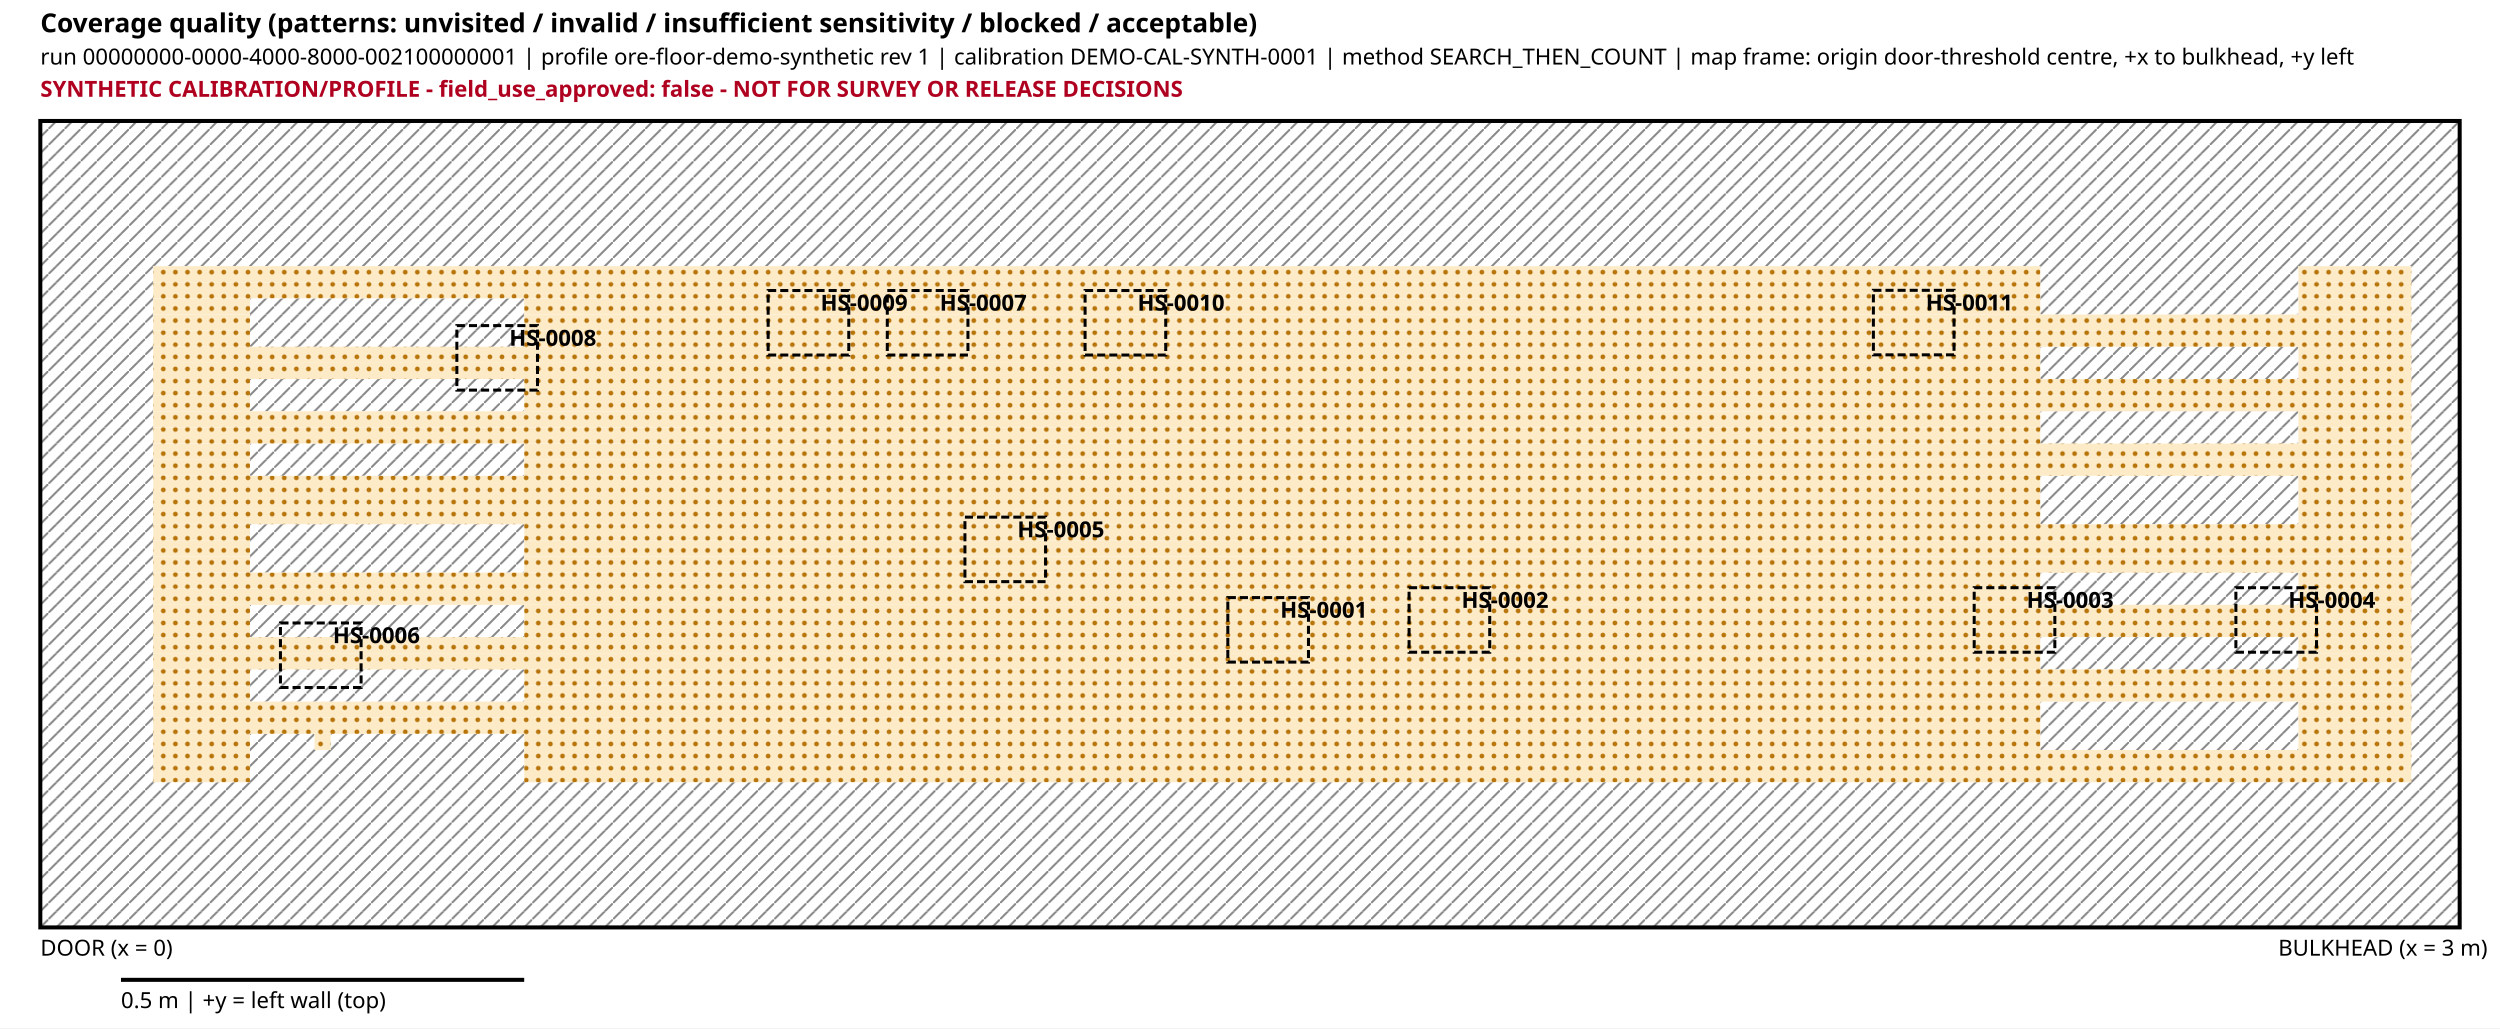
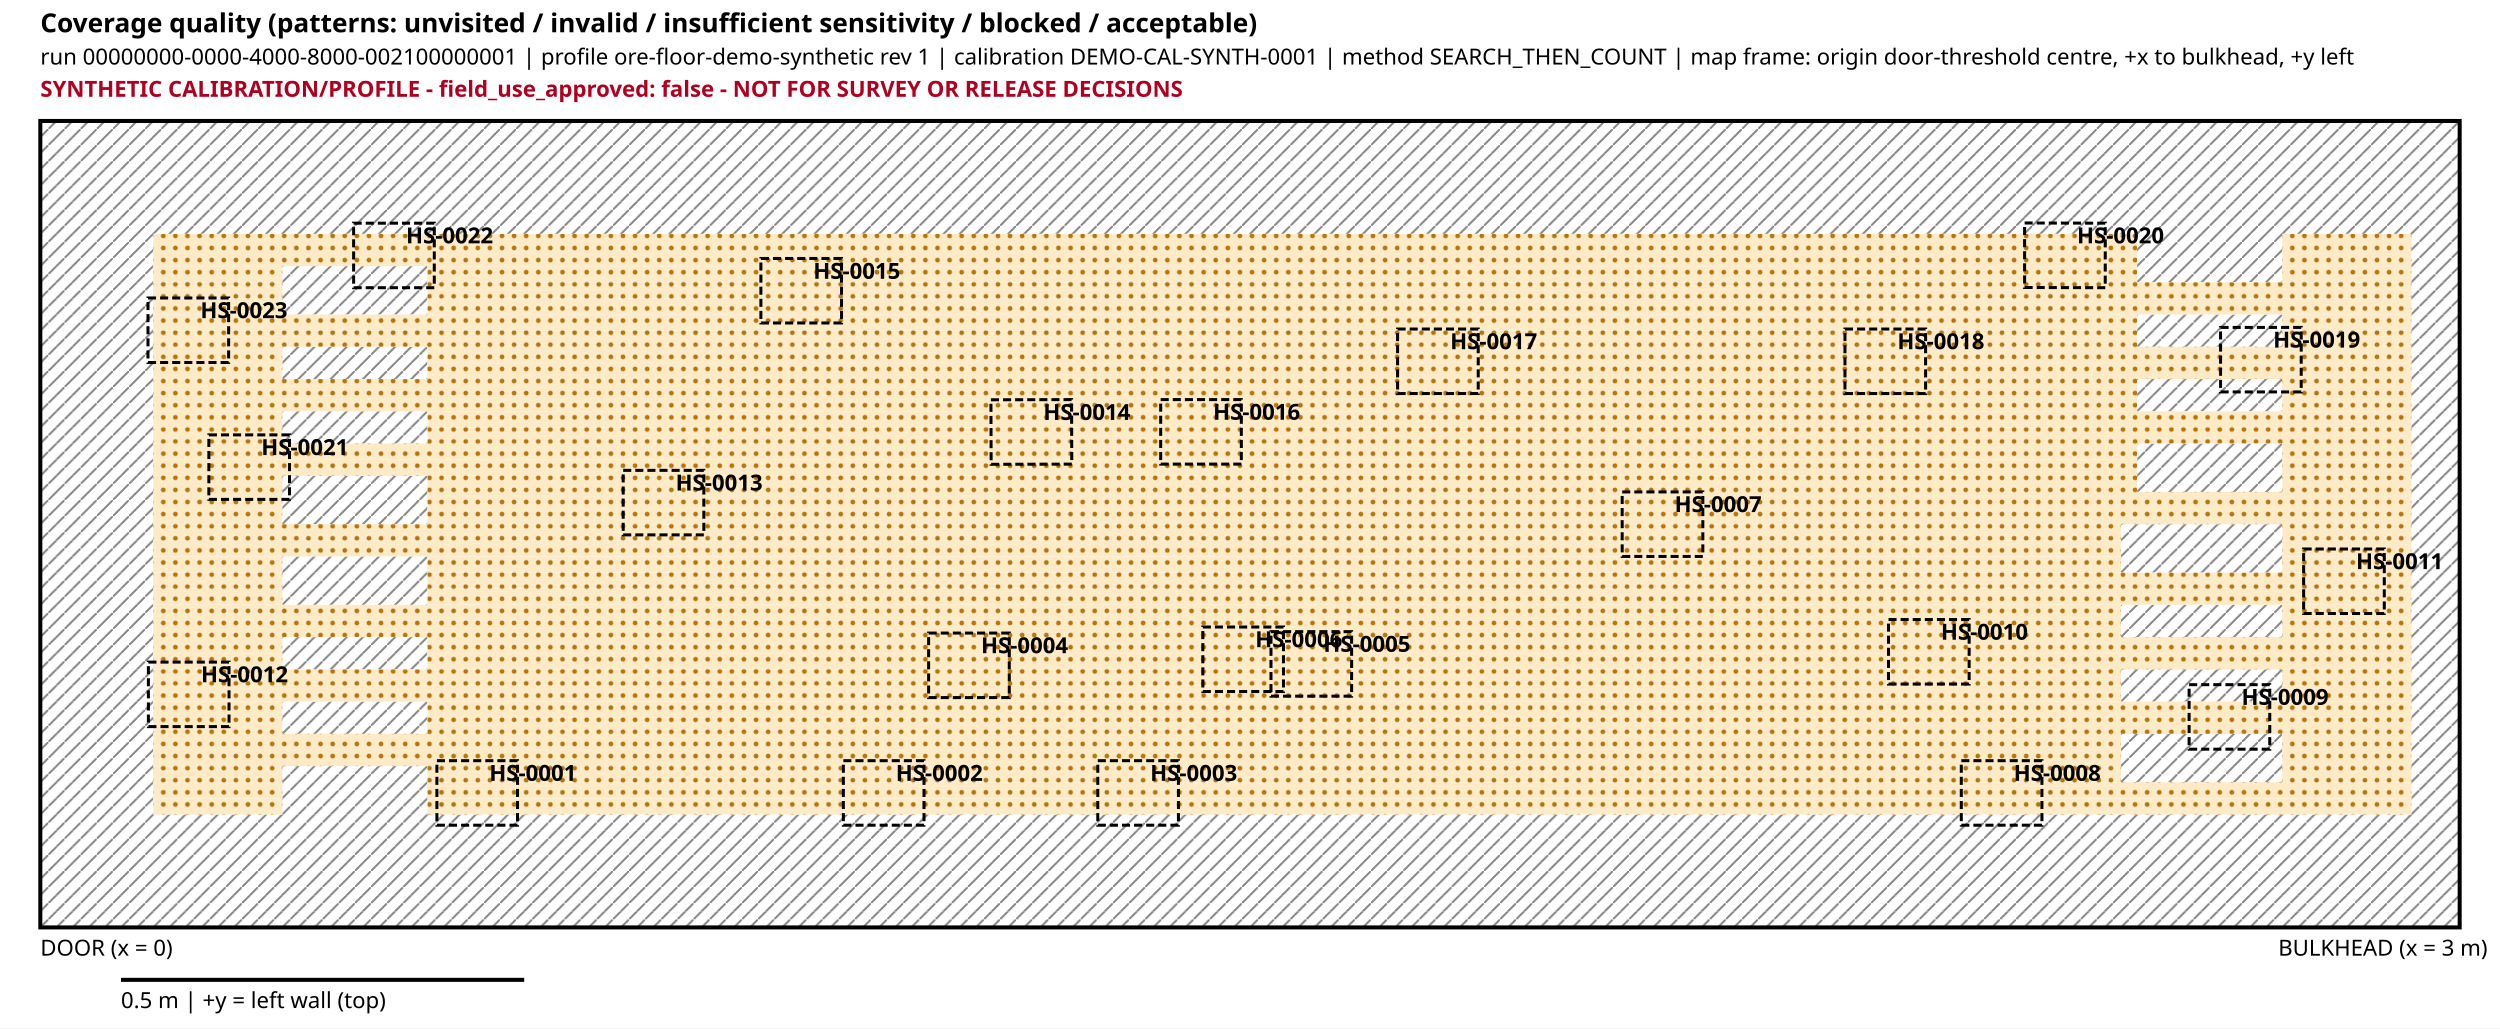
<svg xmlns="http://www.w3.org/2000/svg" width="1240" height="510" viewBox="0 0 1240 510" font-family="sans-serif" font-size="11">
  <defs>
    <pattern id="p-UNVISITED" width="8" height="8" patternUnits="userSpaceOnUse">
      <rect width="8" height="8" fill="#fff" />
      <path d="M0 8L8 0" stroke="#888" stroke-width="1" />
    </pattern>
    <pattern id="p-INVALID_DATA" width="8" height="8" patternUnits="userSpaceOnUse">
      <rect width="8" height="8" fill="#f6d5d5" />
      <path d="M0 0L8 8M0 8L8 0" stroke="#c83c3c" stroke-width="1" />
    </pattern>
    <pattern id="p-INSUFFICIENT_SENSITIVITY" width="6" height="6" patternUnits="userSpaceOnUse">
      <rect width="6" height="6" fill="#fdebc8" />
      <circle cx="3" cy="3" r="1.2" fill="#b9770e" />
    </pattern>
    <pattern id="p-BLOCKED" width="8" height="8" patternUnits="userSpaceOnUse">
      <rect width="8" height="8" fill="#e4dcf0" />
      <path d="M0 4H8" stroke="#785aa0" stroke-width="2" />
    </pattern>
    <pattern id="p-EXCLUDED" width="8" height="8" patternUnits="userSpaceOnUse">
      <rect width="8" height="8" fill="#5a5a5a" />
    </pattern>
    <pattern id="p-ACCEPTABLE" width="8" height="8" patternUnits="userSpaceOnUse">
      <rect width="8" height="8" fill="#2e8b57" />
    </pattern>
  </defs>
  <rect width="1240" height="510" fill="#fff" />
  <text x="20" y="16" font-size="13" font-weight="bold">Coverage quality (patterns: unvisited / invalid / insufficient sensitivity / blocked / acceptable)</text>
  <text x="20" y="32">run 00000000-0000-4000-8000-002100000001 | profile ore-floor-demo-synthetic rev 1 | calibration DEMO-CAL-SYNTH-0001 | method SEARCH_THEN_COUNT | map frame: origin door-threshold centre, +x to bulkhead, +y left</text>
  <text x="20" y="48" fill="#b00020" font-weight="bold">SYNTHETIC CALIBRATION/PROFILE - field_use_approved: false - NOT FOR SURVEY OR RELEASE DECISIONS</text>
  <rect x="20.0" y="452.0" width="1200.0" height="8.0" fill="url(#p-UNVISITED)" />
  <rect x="20.0" y="444.0" width="1200.0" height="8.0" fill="url(#p-UNVISITED)" />
  <rect x="20.0" y="436.0" width="1200.0" height="8.0" fill="url(#p-UNVISITED)" />
  <rect x="20.0" y="428.0" width="1200.0" height="8.0" fill="url(#p-UNVISITED)" />
  <rect x="20.0" y="420.0" width="1200.0" height="8.0" fill="url(#p-UNVISITED)" />
  <rect x="20.0" y="412.0" width="1200.0" height="8.0" fill="url(#p-UNVISITED)" />
  <rect x="20.0" y="404.0" width="1200.0" height="8.0" fill="url(#p-UNVISITED)" />
-   <rect x="20.0" y="396.0" width="1200.0" height="8.0" fill="url(#p-UNVISITED)" />
-   <rect x="20.0" y="388.0" width="1200.0" height="8.0" fill="url(#p-UNVISITED)" />
+   <rect x="20.0" y="396.0" width="56.0" height="8.0" fill="url(#p-UNVISITED)" />
+   <rect x="140.0" y="396.0" width="72.0" height="8.0" fill="url(#p-UNVISITED)" />
+   <rect x="1196.0" y="396.0" width="24.0" height="8.0" fill="url(#p-UNVISITED)" />
+   <rect x="20.0" y="388.0" width="56.0" height="8.0" fill="url(#p-UNVISITED)" />
+   <rect x="140.0" y="388.0" width="72.0" height="8.0" fill="url(#p-UNVISITED)" />
+   <rect x="1196.0" y="388.0" width="24.0" height="8.0" fill="url(#p-UNVISITED)" />
  <rect x="20.0" y="380.0" width="56.0" height="8.0" fill="url(#p-UNVISITED)" />
-   <rect x="124.0" y="380.0" width="136.0" height="8.0" fill="url(#p-UNVISITED)" />
+   <rect x="140.0" y="380.0" width="72.0" height="8.0" fill="url(#p-UNVISITED)" />
+   <rect x="1052.0" y="380.0" width="80.0" height="8.0" fill="url(#p-UNVISITED)" />
  <rect x="1196.0" y="380.0" width="24.0" height="8.0" fill="url(#p-UNVISITED)" />
  <rect x="20.0" y="372.0" width="56.0" height="8.0" fill="url(#p-UNVISITED)" />
-   <rect x="124.0" y="372.0" width="136.0" height="8.0" fill="url(#p-UNVISITED)" />
+   <rect x="1052.0" y="372.0" width="80.0" height="8.0" fill="url(#p-UNVISITED)" />
  <rect x="1196.0" y="372.0" width="24.0" height="8.0" fill="url(#p-UNVISITED)" />
  <rect x="20.0" y="364.0" width="56.0" height="8.0" fill="url(#p-UNVISITED)" />
-   <rect x="124.0" y="364.0" width="32.0" height="8.0" fill="url(#p-UNVISITED)" />
-   <rect x="164.0" y="364.0" width="96.0" height="8.0" fill="url(#p-UNVISITED)" />
-   <rect x="1012.0" y="364.0" width="128.0" height="8.0" fill="url(#p-UNVISITED)" />
+   <rect x="1052.0" y="364.0" width="80.0" height="8.0" fill="url(#p-UNVISITED)" />
  <rect x="1196.0" y="364.0" width="24.0" height="8.0" fill="url(#p-UNVISITED)" />
  <rect x="20.0" y="356.0" width="56.0" height="8.0" fill="url(#p-UNVISITED)" />
-   <rect x="1012.0" y="356.0" width="128.0" height="8.0" fill="url(#p-UNVISITED)" />
+   <rect x="140.0" y="356.0" width="72.0" height="8.0" fill="url(#p-UNVISITED)" />
  <rect x="1196.0" y="356.0" width="24.0" height="8.0" fill="url(#p-UNVISITED)" />
  <rect x="20.0" y="348.0" width="56.0" height="8.0" fill="url(#p-UNVISITED)" />
-   <rect x="1012.0" y="348.0" width="128.0" height="8.0" fill="url(#p-UNVISITED)" />
+   <rect x="140.0" y="348.0" width="72.0" height="8.0" fill="url(#p-UNVISITED)" />
  <rect x="1196.0" y="348.0" width="24.0" height="8.0" fill="url(#p-UNVISITED)" />
  <rect x="20.0" y="340.0" width="56.0" height="8.0" fill="url(#p-UNVISITED)" />
-   <rect x="124.0" y="340.0" width="136.0" height="8.0" fill="url(#p-UNVISITED)" />
+   <rect x="1052.0" y="340.0" width="80.0" height="8.0" fill="url(#p-UNVISITED)" />
  <rect x="1196.0" y="340.0" width="24.0" height="8.0" fill="url(#p-UNVISITED)" />
  <rect x="20.0" y="332.0" width="56.0" height="8.0" fill="url(#p-UNVISITED)" />
-   <rect x="124.0" y="332.0" width="136.0" height="8.0" fill="url(#p-UNVISITED)" />
+   <rect x="1052.0" y="332.0" width="80.0" height="8.0" fill="url(#p-UNVISITED)" />
  <rect x="1196.0" y="332.0" width="24.0" height="8.0" fill="url(#p-UNVISITED)" />
  <rect x="20.0" y="324.0" width="56.0" height="8.0" fill="url(#p-UNVISITED)" />
-   <rect x="1012.0" y="324.0" width="128.0" height="8.0" fill="url(#p-UNVISITED)" />
+   <rect x="140.0" y="324.0" width="72.0" height="8.0" fill="url(#p-UNVISITED)" />
  <rect x="1196.0" y="324.0" width="24.0" height="8.0" fill="url(#p-UNVISITED)" />
  <rect x="20.0" y="316.0" width="56.0" height="8.0" fill="url(#p-UNVISITED)" />
-   <rect x="1012.0" y="316.0" width="128.0" height="8.0" fill="url(#p-UNVISITED)" />
+   <rect x="140.0" y="316.0" width="72.0" height="8.0" fill="url(#p-UNVISITED)" />
  <rect x="1196.0" y="316.0" width="24.0" height="8.0" fill="url(#p-UNVISITED)" />
  <rect x="20.0" y="308.0" width="56.0" height="8.0" fill="url(#p-UNVISITED)" />
-   <rect x="124.0" y="308.0" width="136.0" height="8.0" fill="url(#p-UNVISITED)" />
+   <rect x="1052.0" y="308.0" width="80.0" height="8.0" fill="url(#p-UNVISITED)" />
  <rect x="1196.0" y="308.0" width="24.0" height="8.0" fill="url(#p-UNVISITED)" />
  <rect x="20.0" y="300.0" width="56.0" height="8.0" fill="url(#p-UNVISITED)" />
-   <rect x="124.0" y="300.0" width="136.0" height="8.0" fill="url(#p-UNVISITED)" />
+   <rect x="1052.0" y="300.0" width="80.0" height="8.0" fill="url(#p-UNVISITED)" />
  <rect x="1196.0" y="300.0" width="24.0" height="8.0" fill="url(#p-UNVISITED)" />
  <rect x="20.0" y="292.0" width="56.0" height="8.0" fill="url(#p-UNVISITED)" />
-   <rect x="1012.0" y="292.0" width="128.0" height="8.0" fill="url(#p-UNVISITED)" />
+   <rect x="140.0" y="292.0" width="72.0" height="8.0" fill="url(#p-UNVISITED)" />
  <rect x="1196.0" y="292.0" width="24.0" height="8.0" fill="url(#p-UNVISITED)" />
  <rect x="20.0" y="284.0" width="56.0" height="8.0" fill="url(#p-UNVISITED)" />
-   <rect x="1012.0" y="284.0" width="128.0" height="8.0" fill="url(#p-UNVISITED)" />
+   <rect x="140.0" y="284.0" width="72.0" height="8.0" fill="url(#p-UNVISITED)" />
  <rect x="1196.0" y="284.0" width="24.0" height="8.0" fill="url(#p-UNVISITED)" />
  <rect x="20.0" y="276.0" width="56.0" height="8.0" fill="url(#p-UNVISITED)" />
-   <rect x="124.0" y="276.0" width="136.0" height="8.0" fill="url(#p-UNVISITED)" />
+   <rect x="140.0" y="276.0" width="72.0" height="8.0" fill="url(#p-UNVISITED)" />
+   <rect x="1052.0" y="276.0" width="80.0" height="8.0" fill="url(#p-UNVISITED)" />
  <rect x="1196.0" y="276.0" width="24.0" height="8.0" fill="url(#p-UNVISITED)" />
  <rect x="20.0" y="268.0" width="56.0" height="8.0" fill="url(#p-UNVISITED)" />
-   <rect x="124.0" y="268.0" width="136.0" height="8.0" fill="url(#p-UNVISITED)" />
+   <rect x="1052.0" y="268.0" width="80.0" height="8.0" fill="url(#p-UNVISITED)" />
  <rect x="1196.0" y="268.0" width="24.0" height="8.0" fill="url(#p-UNVISITED)" />
  <rect x="20.0" y="260.0" width="56.0" height="8.0" fill="url(#p-UNVISITED)" />
-   <rect x="124.0" y="260.0" width="136.0" height="8.0" fill="url(#p-UNVISITED)" />
+   <rect x="1052.0" y="260.0" width="80.0" height="8.0" fill="url(#p-UNVISITED)" />
  <rect x="1196.0" y="260.0" width="24.0" height="8.0" fill="url(#p-UNVISITED)" />
  <rect x="20.0" y="252.0" width="56.0" height="8.0" fill="url(#p-UNVISITED)" />
-   <rect x="1012.0" y="252.0" width="128.0" height="8.0" fill="url(#p-UNVISITED)" />
+   <rect x="140.0" y="252.0" width="72.0" height="8.0" fill="url(#p-UNVISITED)" />
  <rect x="1196.0" y="252.0" width="24.0" height="8.0" fill="url(#p-UNVISITED)" />
  <rect x="20.0" y="244.0" width="56.0" height="8.0" fill="url(#p-UNVISITED)" />
-   <rect x="1012.0" y="244.0" width="128.0" height="8.0" fill="url(#p-UNVISITED)" />
+   <rect x="140.0" y="244.0" width="72.0" height="8.0" fill="url(#p-UNVISITED)" />
  <rect x="1196.0" y="244.0" width="24.0" height="8.0" fill="url(#p-UNVISITED)" />
  <rect x="20.0" y="236.0" width="56.0" height="8.0" fill="url(#p-UNVISITED)" />
-   <rect x="1012.0" y="236.0" width="128.0" height="8.0" fill="url(#p-UNVISITED)" />
+   <rect x="140.0" y="236.0" width="72.0" height="8.0" fill="url(#p-UNVISITED)" />
+   <rect x="1060.0" y="236.0" width="72.0" height="8.0" fill="url(#p-UNVISITED)" />
  <rect x="1196.0" y="236.0" width="24.0" height="8.0" fill="url(#p-UNVISITED)" />
  <rect x="20.0" y="228.0" width="56.0" height="8.0" fill="url(#p-UNVISITED)" />
-   <rect x="124.0" y="228.0" width="136.0" height="8.0" fill="url(#p-UNVISITED)" />
+   <rect x="1060.0" y="228.0" width="72.0" height="8.0" fill="url(#p-UNVISITED)" />
  <rect x="1196.0" y="228.0" width="24.0" height="8.0" fill="url(#p-UNVISITED)" />
  <rect x="20.0" y="220.0" width="56.0" height="8.0" fill="url(#p-UNVISITED)" />
-   <rect x="124.0" y="220.0" width="136.0" height="8.0" fill="url(#p-UNVISITED)" />
+   <rect x="1060.0" y="220.0" width="72.0" height="8.0" fill="url(#p-UNVISITED)" />
  <rect x="1196.0" y="220.0" width="24.0" height="8.0" fill="url(#p-UNVISITED)" />
  <rect x="20.0" y="212.0" width="56.0" height="8.0" fill="url(#p-UNVISITED)" />
-   <rect x="1012.0" y="212.0" width="128.0" height="8.0" fill="url(#p-UNVISITED)" />
+   <rect x="140.0" y="212.0" width="72.0" height="8.0" fill="url(#p-UNVISITED)" />
  <rect x="1196.0" y="212.0" width="24.0" height="8.0" fill="url(#p-UNVISITED)" />
  <rect x="20.0" y="204.0" width="56.0" height="8.0" fill="url(#p-UNVISITED)" />
-   <rect x="1012.0" y="204.0" width="128.0" height="8.0" fill="url(#p-UNVISITED)" />
+   <rect x="140.0" y="204.0" width="72.0" height="8.0" fill="url(#p-UNVISITED)" />
  <rect x="1196.0" y="204.0" width="24.0" height="8.0" fill="url(#p-UNVISITED)" />
  <rect x="20.0" y="196.0" width="56.0" height="8.0" fill="url(#p-UNVISITED)" />
-   <rect x="124.0" y="196.0" width="136.0" height="8.0" fill="url(#p-UNVISITED)" />
+   <rect x="1060.0" y="196.0" width="72.0" height="8.0" fill="url(#p-UNVISITED)" />
  <rect x="1196.0" y="196.0" width="24.0" height="8.0" fill="url(#p-UNVISITED)" />
  <rect x="20.0" y="188.0" width="56.0" height="8.0" fill="url(#p-UNVISITED)" />
-   <rect x="124.0" y="188.0" width="136.0" height="8.0" fill="url(#p-UNVISITED)" />
+   <rect x="1060.0" y="188.0" width="72.0" height="8.0" fill="url(#p-UNVISITED)" />
  <rect x="1196.0" y="188.0" width="24.0" height="8.0" fill="url(#p-UNVISITED)" />
  <rect x="20.0" y="180.0" width="56.0" height="8.0" fill="url(#p-UNVISITED)" />
-   <rect x="1012.0" y="180.0" width="128.0" height="8.0" fill="url(#p-UNVISITED)" />
+   <rect x="140.0" y="180.0" width="72.0" height="8.0" fill="url(#p-UNVISITED)" />
  <rect x="1196.0" y="180.0" width="24.0" height="8.0" fill="url(#p-UNVISITED)" />
  <rect x="20.0" y="172.0" width="56.0" height="8.0" fill="url(#p-UNVISITED)" />
-   <rect x="1012.0" y="172.0" width="128.0" height="8.0" fill="url(#p-UNVISITED)" />
+   <rect x="140.0" y="172.0" width="72.0" height="8.0" fill="url(#p-UNVISITED)" />
  <rect x="1196.0" y="172.0" width="24.0" height="8.0" fill="url(#p-UNVISITED)" />
  <rect x="20.0" y="164.0" width="56.0" height="8.0" fill="url(#p-UNVISITED)" />
-   <rect x="124.0" y="164.0" width="136.0" height="8.0" fill="url(#p-UNVISITED)" />
+   <rect x="1060.0" y="164.0" width="72.0" height="8.0" fill="url(#p-UNVISITED)" />
  <rect x="1196.0" y="164.0" width="24.0" height="8.0" fill="url(#p-UNVISITED)" />
  <rect x="20.0" y="156.0" width="56.0" height="8.0" fill="url(#p-UNVISITED)" />
-   <rect x="124.0" y="156.0" width="136.0" height="8.0" fill="url(#p-UNVISITED)" />
+   <rect x="1060.0" y="156.0" width="72.0" height="8.0" fill="url(#p-UNVISITED)" />
  <rect x="1196.0" y="156.0" width="24.0" height="8.0" fill="url(#p-UNVISITED)" />
  <rect x="20.0" y="148.0" width="56.0" height="8.0" fill="url(#p-UNVISITED)" />
-   <rect x="124.0" y="148.0" width="136.0" height="8.0" fill="url(#p-UNVISITED)" />
-   <rect x="1012.0" y="148.0" width="128.0" height="8.0" fill="url(#p-UNVISITED)" />
+   <rect x="140.0" y="148.0" width="72.0" height="8.0" fill="url(#p-UNVISITED)" />
  <rect x="1196.0" y="148.0" width="24.0" height="8.0" fill="url(#p-UNVISITED)" />
  <rect x="20.0" y="140.0" width="56.0" height="8.0" fill="url(#p-UNVISITED)" />
-   <rect x="1012.0" y="140.0" width="128.0" height="8.0" fill="url(#p-UNVISITED)" />
+   <rect x="140.0" y="140.0" width="72.0" height="8.0" fill="url(#p-UNVISITED)" />
  <rect x="1196.0" y="140.0" width="24.0" height="8.0" fill="url(#p-UNVISITED)" />
  <rect x="20.0" y="132.0" width="56.0" height="8.0" fill="url(#p-UNVISITED)" />
-   <rect x="1012.0" y="132.0" width="128.0" height="8.0" fill="url(#p-UNVISITED)" />
+   <rect x="140.0" y="132.0" width="72.0" height="8.0" fill="url(#p-UNVISITED)" />
+   <rect x="1060.0" y="132.0" width="72.0" height="8.0" fill="url(#p-UNVISITED)" />
  <rect x="1196.0" y="132.0" width="24.0" height="8.0" fill="url(#p-UNVISITED)" />
-   <rect x="20.0" y="124.0" width="1200.0" height="8.0" fill="url(#p-UNVISITED)" />
-   <rect x="20.0" y="116.0" width="1200.0" height="8.0" fill="url(#p-UNVISITED)" />
+   <rect x="20.0" y="124.0" width="56.0" height="8.0" fill="url(#p-UNVISITED)" />
+   <rect x="1060.0" y="124.0" width="72.0" height="8.0" fill="url(#p-UNVISITED)" />
+   <rect x="1196.0" y="124.0" width="24.0" height="8.0" fill="url(#p-UNVISITED)" />
+   <rect x="20.0" y="116.0" width="56.0" height="8.0" fill="url(#p-UNVISITED)" />
+   <rect x="1060.0" y="116.0" width="72.0" height="8.0" fill="url(#p-UNVISITED)" />
+   <rect x="1196.0" y="116.0" width="24.0" height="8.0" fill="url(#p-UNVISITED)" />
  <rect x="20.0" y="108.0" width="1200.0" height="8.0" fill="url(#p-UNVISITED)" />
  <rect x="20.0" y="100.0" width="1200.0" height="8.0" fill="url(#p-UNVISITED)" />
  <rect x="20.0" y="92.0" width="1200.0" height="8.0" fill="url(#p-UNVISITED)" />
  <rect x="20.0" y="84.0" width="1200.0" height="8.0" fill="url(#p-UNVISITED)" />
  <rect x="20.0" y="76.0" width="1200.0" height="8.0" fill="url(#p-UNVISITED)" />
  <rect x="20.0" y="68.0" width="1200.0" height="8.0" fill="url(#p-UNVISITED)" />
  <rect x="20.0" y="60.0" width="1200.0" height="8.0" fill="url(#p-UNVISITED)" />
-   <rect x="76.0" y="380.0" width="48.0" height="8.0" fill="url(#p-INSUFFICIENT_SENSITIVITY)" />
-   <rect x="260.0" y="380.0" width="936.0" height="8.0" fill="url(#p-INSUFFICIENT_SENSITIVITY)" />
-   <rect x="76.0" y="372.0" width="48.0" height="8.0" fill="url(#p-INSUFFICIENT_SENSITIVITY)" />
-   <rect x="260.0" y="372.0" width="936.0" height="8.0" fill="url(#p-INSUFFICIENT_SENSITIVITY)" />
-   <rect x="76.0" y="364.0" width="48.0" height="8.0" fill="url(#p-INSUFFICIENT_SENSITIVITY)" />
-   <rect x="156.0" y="364.0" width="8.0" height="8.0" fill="url(#p-INSUFFICIENT_SENSITIVITY)" />
-   <rect x="260.0" y="364.0" width="752.0" height="8.0" fill="url(#p-INSUFFICIENT_SENSITIVITY)" />
-   <rect x="1140.0" y="364.0" width="56.0" height="8.0" fill="url(#p-INSUFFICIENT_SENSITIVITY)" />
-   <rect x="76.0" y="356.0" width="936.0" height="8.0" fill="url(#p-INSUFFICIENT_SENSITIVITY)" />
-   <rect x="1140.0" y="356.0" width="56.0" height="8.0" fill="url(#p-INSUFFICIENT_SENSITIVITY)" />
-   <rect x="76.0" y="348.0" width="936.0" height="8.0" fill="url(#p-INSUFFICIENT_SENSITIVITY)" />
-   <rect x="1140.0" y="348.0" width="56.0" height="8.0" fill="url(#p-INSUFFICIENT_SENSITIVITY)" />
-   <rect x="76.0" y="340.0" width="48.0" height="8.0" fill="url(#p-INSUFFICIENT_SENSITIVITY)" />
-   <rect x="260.0" y="340.0" width="936.0" height="8.0" fill="url(#p-INSUFFICIENT_SENSITIVITY)" />
-   <rect x="76.0" y="332.0" width="48.0" height="8.0" fill="url(#p-INSUFFICIENT_SENSITIVITY)" />
-   <rect x="260.0" y="332.0" width="936.0" height="8.0" fill="url(#p-INSUFFICIENT_SENSITIVITY)" />
-   <rect x="76.0" y="324.0" width="936.0" height="8.0" fill="url(#p-INSUFFICIENT_SENSITIVITY)" />
-   <rect x="1140.0" y="324.0" width="56.0" height="8.0" fill="url(#p-INSUFFICIENT_SENSITIVITY)" />
-   <rect x="76.0" y="316.0" width="936.0" height="8.0" fill="url(#p-INSUFFICIENT_SENSITIVITY)" />
-   <rect x="1140.0" y="316.0" width="56.0" height="8.0" fill="url(#p-INSUFFICIENT_SENSITIVITY)" />
-   <rect x="76.0" y="308.0" width="48.0" height="8.0" fill="url(#p-INSUFFICIENT_SENSITIVITY)" />
-   <rect x="260.0" y="308.0" width="936.0" height="8.0" fill="url(#p-INSUFFICIENT_SENSITIVITY)" />
-   <rect x="76.0" y="300.0" width="48.0" height="8.0" fill="url(#p-INSUFFICIENT_SENSITIVITY)" />
-   <rect x="260.0" y="300.0" width="936.0" height="8.0" fill="url(#p-INSUFFICIENT_SENSITIVITY)" />
-   <rect x="76.0" y="292.0" width="936.0" height="8.0" fill="url(#p-INSUFFICIENT_SENSITIVITY)" />
-   <rect x="1140.0" y="292.0" width="56.0" height="8.0" fill="url(#p-INSUFFICIENT_SENSITIVITY)" />
-   <rect x="76.0" y="284.0" width="936.0" height="8.0" fill="url(#p-INSUFFICIENT_SENSITIVITY)" />
-   <rect x="1140.0" y="284.0" width="56.0" height="8.0" fill="url(#p-INSUFFICIENT_SENSITIVITY)" />
-   <rect x="76.0" y="276.0" width="48.0" height="8.0" fill="url(#p-INSUFFICIENT_SENSITIVITY)" />
-   <rect x="260.0" y="276.0" width="936.0" height="8.0" fill="url(#p-INSUFFICIENT_SENSITIVITY)" />
-   <rect x="76.0" y="268.0" width="48.0" height="8.0" fill="url(#p-INSUFFICIENT_SENSITIVITY)" />
-   <rect x="260.0" y="268.0" width="936.0" height="8.0" fill="url(#p-INSUFFICIENT_SENSITIVITY)" />
-   <rect x="76.0" y="260.0" width="48.0" height="8.0" fill="url(#p-INSUFFICIENT_SENSITIVITY)" />
-   <rect x="260.0" y="260.0" width="936.0" height="8.0" fill="url(#p-INSUFFICIENT_SENSITIVITY)" />
-   <rect x="76.0" y="252.0" width="936.0" height="8.0" fill="url(#p-INSUFFICIENT_SENSITIVITY)" />
-   <rect x="1140.0" y="252.0" width="56.0" height="8.0" fill="url(#p-INSUFFICIENT_SENSITIVITY)" />
-   <rect x="76.0" y="244.0" width="936.0" height="8.0" fill="url(#p-INSUFFICIENT_SENSITIVITY)" />
-   <rect x="1140.0" y="244.0" width="56.0" height="8.0" fill="url(#p-INSUFFICIENT_SENSITIVITY)" />
-   <rect x="76.0" y="236.0" width="936.0" height="8.0" fill="url(#p-INSUFFICIENT_SENSITIVITY)" />
-   <rect x="1140.0" y="236.0" width="56.0" height="8.0" fill="url(#p-INSUFFICIENT_SENSITIVITY)" />
-   <rect x="76.0" y="228.0" width="48.0" height="8.0" fill="url(#p-INSUFFICIENT_SENSITIVITY)" />
-   <rect x="260.0" y="228.0" width="936.0" height="8.0" fill="url(#p-INSUFFICIENT_SENSITIVITY)" />
-   <rect x="76.0" y="220.0" width="48.0" height="8.0" fill="url(#p-INSUFFICIENT_SENSITIVITY)" />
-   <rect x="260.0" y="220.0" width="936.0" height="8.0" fill="url(#p-INSUFFICIENT_SENSITIVITY)" />
-   <rect x="76.0" y="212.0" width="936.0" height="8.0" fill="url(#p-INSUFFICIENT_SENSITIVITY)" />
-   <rect x="1140.0" y="212.0" width="56.0" height="8.0" fill="url(#p-INSUFFICIENT_SENSITIVITY)" />
-   <rect x="76.0" y="204.0" width="936.0" height="8.0" fill="url(#p-INSUFFICIENT_SENSITIVITY)" />
-   <rect x="1140.0" y="204.0" width="56.0" height="8.0" fill="url(#p-INSUFFICIENT_SENSITIVITY)" />
-   <rect x="76.0" y="196.0" width="48.0" height="8.0" fill="url(#p-INSUFFICIENT_SENSITIVITY)" />
-   <rect x="260.0" y="196.0" width="936.0" height="8.0" fill="url(#p-INSUFFICIENT_SENSITIVITY)" />
-   <rect x="76.0" y="188.0" width="48.0" height="8.0" fill="url(#p-INSUFFICIENT_SENSITIVITY)" />
-   <rect x="260.0" y="188.0" width="936.0" height="8.0" fill="url(#p-INSUFFICIENT_SENSITIVITY)" />
-   <rect x="76.0" y="180.0" width="936.0" height="8.0" fill="url(#p-INSUFFICIENT_SENSITIVITY)" />
-   <rect x="1140.0" y="180.0" width="56.0" height="8.0" fill="url(#p-INSUFFICIENT_SENSITIVITY)" />
-   <rect x="76.0" y="172.0" width="936.0" height="8.0" fill="url(#p-INSUFFICIENT_SENSITIVITY)" />
-   <rect x="1140.0" y="172.0" width="56.0" height="8.0" fill="url(#p-INSUFFICIENT_SENSITIVITY)" />
-   <rect x="76.0" y="164.0" width="48.0" height="8.0" fill="url(#p-INSUFFICIENT_SENSITIVITY)" />
-   <rect x="260.0" y="164.0" width="936.0" height="8.0" fill="url(#p-INSUFFICIENT_SENSITIVITY)" />
-   <rect x="76.0" y="156.0" width="48.0" height="8.0" fill="url(#p-INSUFFICIENT_SENSITIVITY)" />
-   <rect x="260.0" y="156.0" width="936.0" height="8.0" fill="url(#p-INSUFFICIENT_SENSITIVITY)" />
-   <rect x="76.0" y="148.0" width="48.0" height="8.0" fill="url(#p-INSUFFICIENT_SENSITIVITY)" />
-   <rect x="260.0" y="148.0" width="752.0" height="8.0" fill="url(#p-INSUFFICIENT_SENSITIVITY)" />
-   <rect x="1140.0" y="148.0" width="56.0" height="8.0" fill="url(#p-INSUFFICIENT_SENSITIVITY)" />
-   <rect x="76.0" y="140.0" width="936.0" height="8.0" fill="url(#p-INSUFFICIENT_SENSITIVITY)" />
-   <rect x="1140.0" y="140.0" width="56.0" height="8.0" fill="url(#p-INSUFFICIENT_SENSITIVITY)" />
-   <rect x="76.0" y="132.0" width="936.0" height="8.0" fill="url(#p-INSUFFICIENT_SENSITIVITY)" />
-   <rect x="1140.0" y="132.0" width="56.0" height="8.0" fill="url(#p-INSUFFICIENT_SENSITIVITY)" />
+   <rect x="76.0" y="396.0" width="64.0" height="8.0" fill="url(#p-INSUFFICIENT_SENSITIVITY)" />
+   <rect x="212.0" y="396.0" width="984.0" height="8.0" fill="url(#p-INSUFFICIENT_SENSITIVITY)" />
+   <rect x="76.0" y="388.0" width="64.0" height="8.0" fill="url(#p-INSUFFICIENT_SENSITIVITY)" />
+   <rect x="212.0" y="388.0" width="984.0" height="8.0" fill="url(#p-INSUFFICIENT_SENSITIVITY)" />
+   <rect x="76.0" y="380.0" width="64.0" height="8.0" fill="url(#p-INSUFFICIENT_SENSITIVITY)" />
+   <rect x="212.0" y="380.0" width="840.0" height="8.0" fill="url(#p-INSUFFICIENT_SENSITIVITY)" />
+   <rect x="1132.0" y="380.0" width="64.0" height="8.0" fill="url(#p-INSUFFICIENT_SENSITIVITY)" />
+   <rect x="76.0" y="372.0" width="976.0" height="8.0" fill="url(#p-INSUFFICIENT_SENSITIVITY)" />
+   <rect x="1132.0" y="372.0" width="64.0" height="8.0" fill="url(#p-INSUFFICIENT_SENSITIVITY)" />
+   <rect x="76.0" y="364.0" width="976.0" height="8.0" fill="url(#p-INSUFFICIENT_SENSITIVITY)" />
+   <rect x="1132.0" y="364.0" width="64.0" height="8.0" fill="url(#p-INSUFFICIENT_SENSITIVITY)" />
+   <rect x="76.0" y="356.0" width="64.0" height="8.0" fill="url(#p-INSUFFICIENT_SENSITIVITY)" />
+   <rect x="212.0" y="356.0" width="984.0" height="8.0" fill="url(#p-INSUFFICIENT_SENSITIVITY)" />
+   <rect x="76.0" y="348.0" width="64.0" height="8.0" fill="url(#p-INSUFFICIENT_SENSITIVITY)" />
+   <rect x="212.0" y="348.0" width="984.0" height="8.0" fill="url(#p-INSUFFICIENT_SENSITIVITY)" />
+   <rect x="76.0" y="340.0" width="976.0" height="8.0" fill="url(#p-INSUFFICIENT_SENSITIVITY)" />
+   <rect x="1132.0" y="340.0" width="64.0" height="8.0" fill="url(#p-INSUFFICIENT_SENSITIVITY)" />
+   <rect x="76.0" y="332.0" width="976.0" height="8.0" fill="url(#p-INSUFFICIENT_SENSITIVITY)" />
+   <rect x="1132.0" y="332.0" width="64.0" height="8.0" fill="url(#p-INSUFFICIENT_SENSITIVITY)" />
+   <rect x="76.0" y="324.0" width="64.0" height="8.0" fill="url(#p-INSUFFICIENT_SENSITIVITY)" />
+   <rect x="212.0" y="324.0" width="984.0" height="8.0" fill="url(#p-INSUFFICIENT_SENSITIVITY)" />
+   <rect x="76.0" y="316.0" width="64.0" height="8.0" fill="url(#p-INSUFFICIENT_SENSITIVITY)" />
+   <rect x="212.0" y="316.0" width="984.0" height="8.0" fill="url(#p-INSUFFICIENT_SENSITIVITY)" />
+   <rect x="76.0" y="308.0" width="976.0" height="8.0" fill="url(#p-INSUFFICIENT_SENSITIVITY)" />
+   <rect x="1132.0" y="308.0" width="64.0" height="8.0" fill="url(#p-INSUFFICIENT_SENSITIVITY)" />
+   <rect x="76.0" y="300.0" width="976.0" height="8.0" fill="url(#p-INSUFFICIENT_SENSITIVITY)" />
+   <rect x="1132.0" y="300.0" width="64.0" height="8.0" fill="url(#p-INSUFFICIENT_SENSITIVITY)" />
+   <rect x="76.0" y="292.0" width="64.0" height="8.0" fill="url(#p-INSUFFICIENT_SENSITIVITY)" />
+   <rect x="212.0" y="292.0" width="984.0" height="8.0" fill="url(#p-INSUFFICIENT_SENSITIVITY)" />
+   <rect x="76.0" y="284.0" width="64.0" height="8.0" fill="url(#p-INSUFFICIENT_SENSITIVITY)" />
+   <rect x="212.0" y="284.0" width="984.0" height="8.0" fill="url(#p-INSUFFICIENT_SENSITIVITY)" />
+   <rect x="76.0" y="276.0" width="64.0" height="8.0" fill="url(#p-INSUFFICIENT_SENSITIVITY)" />
+   <rect x="212.0" y="276.0" width="840.0" height="8.0" fill="url(#p-INSUFFICIENT_SENSITIVITY)" />
+   <rect x="1132.0" y="276.0" width="64.0" height="8.0" fill="url(#p-INSUFFICIENT_SENSITIVITY)" />
+   <rect x="76.0" y="268.0" width="976.0" height="8.0" fill="url(#p-INSUFFICIENT_SENSITIVITY)" />
+   <rect x="1132.0" y="268.0" width="64.0" height="8.0" fill="url(#p-INSUFFICIENT_SENSITIVITY)" />
+   <rect x="76.0" y="260.0" width="976.0" height="8.0" fill="url(#p-INSUFFICIENT_SENSITIVITY)" />
+   <rect x="1132.0" y="260.0" width="64.0" height="8.0" fill="url(#p-INSUFFICIENT_SENSITIVITY)" />
+   <rect x="76.0" y="252.0" width="64.0" height="8.0" fill="url(#p-INSUFFICIENT_SENSITIVITY)" />
+   <rect x="212.0" y="252.0" width="984.0" height="8.0" fill="url(#p-INSUFFICIENT_SENSITIVITY)" />
+   <rect x="76.0" y="244.0" width="64.0" height="8.0" fill="url(#p-INSUFFICIENT_SENSITIVITY)" />
+   <rect x="212.0" y="244.0" width="984.0" height="8.0" fill="url(#p-INSUFFICIENT_SENSITIVITY)" />
+   <rect x="76.0" y="236.0" width="64.0" height="8.0" fill="url(#p-INSUFFICIENT_SENSITIVITY)" />
+   <rect x="212.0" y="236.0" width="848.0" height="8.0" fill="url(#p-INSUFFICIENT_SENSITIVITY)" />
+   <rect x="1132.0" y="236.0" width="64.0" height="8.0" fill="url(#p-INSUFFICIENT_SENSITIVITY)" />
+   <rect x="76.0" y="228.0" width="984.0" height="8.0" fill="url(#p-INSUFFICIENT_SENSITIVITY)" />
+   <rect x="1132.0" y="228.0" width="64.0" height="8.0" fill="url(#p-INSUFFICIENT_SENSITIVITY)" />
+   <rect x="76.0" y="220.0" width="984.0" height="8.0" fill="url(#p-INSUFFICIENT_SENSITIVITY)" />
+   <rect x="1132.0" y="220.0" width="64.0" height="8.0" fill="url(#p-INSUFFICIENT_SENSITIVITY)" />
+   <rect x="76.0" y="212.0" width="64.0" height="8.0" fill="url(#p-INSUFFICIENT_SENSITIVITY)" />
+   <rect x="212.0" y="212.0" width="984.0" height="8.0" fill="url(#p-INSUFFICIENT_SENSITIVITY)" />
+   <rect x="76.0" y="204.0" width="64.0" height="8.0" fill="url(#p-INSUFFICIENT_SENSITIVITY)" />
+   <rect x="212.0" y="204.0" width="984.0" height="8.0" fill="url(#p-INSUFFICIENT_SENSITIVITY)" />
+   <rect x="76.0" y="196.0" width="984.0" height="8.0" fill="url(#p-INSUFFICIENT_SENSITIVITY)" />
+   <rect x="1132.0" y="196.0" width="64.0" height="8.0" fill="url(#p-INSUFFICIENT_SENSITIVITY)" />
+   <rect x="76.0" y="188.0" width="984.0" height="8.0" fill="url(#p-INSUFFICIENT_SENSITIVITY)" />
+   <rect x="1132.0" y="188.0" width="64.0" height="8.0" fill="url(#p-INSUFFICIENT_SENSITIVITY)" />
+   <rect x="76.0" y="180.0" width="64.0" height="8.0" fill="url(#p-INSUFFICIENT_SENSITIVITY)" />
+   <rect x="212.0" y="180.0" width="984.0" height="8.0" fill="url(#p-INSUFFICIENT_SENSITIVITY)" />
+   <rect x="76.0" y="172.0" width="64.0" height="8.0" fill="url(#p-INSUFFICIENT_SENSITIVITY)" />
+   <rect x="212.0" y="172.0" width="984.0" height="8.0" fill="url(#p-INSUFFICIENT_SENSITIVITY)" />
+   <rect x="76.0" y="164.0" width="984.0" height="8.0" fill="url(#p-INSUFFICIENT_SENSITIVITY)" />
+   <rect x="1132.0" y="164.0" width="64.0" height="8.0" fill="url(#p-INSUFFICIENT_SENSITIVITY)" />
+   <rect x="76.0" y="156.0" width="984.0" height="8.0" fill="url(#p-INSUFFICIENT_SENSITIVITY)" />
+   <rect x="1132.0" y="156.0" width="64.0" height="8.0" fill="url(#p-INSUFFICIENT_SENSITIVITY)" />
+   <rect x="76.0" y="148.0" width="64.0" height="8.0" fill="url(#p-INSUFFICIENT_SENSITIVITY)" />
+   <rect x="212.0" y="148.0" width="984.0" height="8.0" fill="url(#p-INSUFFICIENT_SENSITIVITY)" />
+   <rect x="76.0" y="140.0" width="64.0" height="8.0" fill="url(#p-INSUFFICIENT_SENSITIVITY)" />
+   <rect x="212.0" y="140.0" width="984.0" height="8.0" fill="url(#p-INSUFFICIENT_SENSITIVITY)" />
+   <rect x="76.0" y="132.0" width="64.0" height="8.0" fill="url(#p-INSUFFICIENT_SENSITIVITY)" />
+   <rect x="212.0" y="132.0" width="848.0" height="8.0" fill="url(#p-INSUFFICIENT_SENSITIVITY)" />
+   <rect x="1132.0" y="132.0" width="64.0" height="8.0" fill="url(#p-INSUFFICIENT_SENSITIVITY)" />
+   <rect x="76.0" y="124.0" width="984.0" height="8.0" fill="url(#p-INSUFFICIENT_SENSITIVITY)" />
+   <rect x="1132.0" y="124.0" width="64.0" height="8.0" fill="url(#p-INSUFFICIENT_SENSITIVITY)" />
+   <rect x="76.0" y="116.0" width="984.0" height="8.0" fill="url(#p-INSUFFICIENT_SENSITIVITY)" />
+   <rect x="1132.0" y="116.0" width="64.0" height="8.0" fill="url(#p-INSUFFICIENT_SENSITIVITY)" />
  <rect x="20.0" y="60.0" width="1200.0" height="400.0" fill="none" stroke="#000" stroke-width="2" />
  <text x="20.0" y="474.0">DOOR (x = 0)</text>
  <text x="1130.0" y="474.0">BULKHEAD (x = 3 m)</text>
  <line x1="60.0" y1="486.0" x2="260.0" y2="486.0" stroke="#000" stroke-width="2" />
  <text x="60.0" y="500.0">0.5 m | +y = left wall (top)</text>
-   <polygon points="609.0,328.4 649.0,328.4 649.0,296.4 609.0,296.4" fill="none" stroke="#000" stroke-width="1.5" stroke-dasharray="4 2" />
-   <text x="635.0" y="306.4" font-weight="bold">HS-0001</text>
-   <polygon points="698.9,323.5 738.9,323.5 738.9,291.5 698.9,291.5" fill="none" stroke="#000" stroke-width="1.5" stroke-dasharray="4 2" />
-   <text x="724.9" y="301.5" font-weight="bold">HS-0002</text>
-   <polygon points="979.2,323.5 1019.2,323.5 1019.2,291.5 979.2,291.5" fill="none" stroke="#000" stroke-width="1.5" stroke-dasharray="4 2" />
-   <text x="1005.2" y="301.5" font-weight="bold">HS-0003</text>
-   <polygon points="1109.0,323.5 1149.0,323.5 1149.0,291.5 1109.0,291.5" fill="none" stroke="#000" stroke-width="1.5" stroke-dasharray="4 2" />
-   <text x="1135.0" y="301.5" font-weight="bold">HS-0004</text>
-   <polygon points="478.6,288.5 518.6,288.5 518.6,256.5 478.6,256.5" fill="none" stroke="#000" stroke-width="1.5" stroke-dasharray="4 2" />
-   <text x="504.6" y="266.5" font-weight="bold">HS-0005</text>
-   <polygon points="179.1,309.0 139.1,309.0 139.1,341.0 179.1,341.0" fill="none" stroke="#000" stroke-width="1.5" stroke-dasharray="4 2" />
-   <text x="165.1" y="319.0" font-weight="bold">HS-0006</text>
-   <polygon points="440.1,176.1 480.1,176.1 480.1,144.1 440.1,144.1" fill="none" stroke="#000" stroke-width="1.5" stroke-dasharray="4 2" />
-   <text x="466.1" y="154.1" font-weight="bold">HS-0007</text>
-   <polygon points="266.6,161.5 226.6,161.5 226.6,193.5 266.6,193.5" fill="none" stroke="#000" stroke-width="1.5" stroke-dasharray="4 2" />
-   <text x="252.6" y="171.5" font-weight="bold">HS-0008</text>
-   <polygon points="381.0,176.1 421.0,176.1 421.0,144.1 381.0,144.1" fill="none" stroke="#000" stroke-width="1.5" stroke-dasharray="4 2" />
-   <text x="407.0" y="154.1" font-weight="bold">HS-0009</text>
-   <polygon points="538.2,176.1 578.2,176.1 578.2,144.1 538.2,144.1" fill="none" stroke="#000" stroke-width="1.5" stroke-dasharray="4 2" />
-   <text x="564.2" y="154.1" font-weight="bold">HS-0010</text>
-   <polygon points="929.2,176.0 969.2,176.0 969.2,144.0 929.2,144.0" fill="none" stroke="#000" stroke-width="1.5" stroke-dasharray="4 2" />
-   <text x="955.2" y="154.0" font-weight="bold">HS-0011</text>
+   <polygon points="216.7,409.3 256.7,409.3 256.7,377.3 216.7,377.3" fill="none" stroke="#000" stroke-width="1.5" stroke-dasharray="4 2" />
+   <text x="242.7" y="387.3" font-weight="bold">HS-0001</text>
+   <polygon points="418.3,409.3 458.3,409.3 458.3,377.3 418.3,377.3" fill="none" stroke="#000" stroke-width="1.5" stroke-dasharray="4 2" />
+   <text x="444.3" y="387.3" font-weight="bold">HS-0002</text>
+   <polygon points="544.5,409.3 584.5,409.3 584.5,377.3 544.5,377.3" fill="none" stroke="#000" stroke-width="1.5" stroke-dasharray="4 2" />
+   <text x="570.5" y="387.3" font-weight="bold">HS-0003</text>
+   <polygon points="460.6,346.0 500.6,346.0 500.6,314.0 460.6,314.0" fill="none" stroke="#000" stroke-width="1.5" stroke-dasharray="4 2" />
+   <text x="486.6" y="324.0" font-weight="bold">HS-0004</text>
+   <polygon points="630.4,345.3 670.4,345.3 670.4,313.3 630.4,313.3" fill="none" stroke="#000" stroke-width="1.5" stroke-dasharray="4 2" />
+   <text x="656.4" y="323.3" font-weight="bold">HS-0005</text>
+   <polygon points="596.6,343.0 636.6,343.0 636.6,311.0 596.6,311.0" fill="none" stroke="#000" stroke-width="1.5" stroke-dasharray="4 2" />
+   <text x="622.6" y="321.0" font-weight="bold">HS-0006</text>
+   <polygon points="804.6,276.0 844.6,276.0 844.6,244.0 804.6,244.0" fill="none" stroke="#000" stroke-width="1.5" stroke-dasharray="4 2" />
+   <text x="830.6" y="254.0" font-weight="bold">HS-0007</text>
+   <polygon points="972.8,409.3 1012.8,409.3 1012.8,377.3 972.8,377.3" fill="none" stroke="#000" stroke-width="1.5" stroke-dasharray="4 2" />
+   <text x="998.8" y="387.3" font-weight="bold">HS-0008</text>
+   <polygon points="1085.8,371.6 1125.8,371.6 1125.8,339.6 1085.8,339.6" fill="none" stroke="#000" stroke-width="1.5" stroke-dasharray="4 2" />
+   <text x="1111.8" y="349.6" font-weight="bold">HS-0009</text>
+   <polygon points="936.7,339.3 976.7,339.3 976.7,307.3 936.7,307.3" fill="none" stroke="#000" stroke-width="1.5" stroke-dasharray="4 2" />
+   <text x="962.7" y="317.3" font-weight="bold">HS-0010</text>
+   <polygon points="1142.6,304.3 1182.6,304.3 1182.6,272.3 1142.6,272.3" fill="none" stroke="#000" stroke-width="1.5" stroke-dasharray="4 2" />
+   <text x="1168.6" y="282.3" font-weight="bold">HS-0011</text>
+   <polygon points="113.6,328.4 73.6,328.4 73.6,360.4 113.6,360.4" fill="none" stroke="#000" stroke-width="1.5" stroke-dasharray="4 2" />
+   <text x="99.7" y="338.4" font-weight="bold">HS-0012</text>
+   <polygon points="309.1,265.3 349.1,265.3 349.1,233.3 309.1,233.3" fill="none" stroke="#000" stroke-width="1.5" stroke-dasharray="4 2" />
+   <text x="335.1" y="243.3" font-weight="bold">HS-0013</text>
+   <polygon points="491.6,230.3 531.6,230.2 531.5,198.2 491.5,198.3" fill="none" stroke="#000" stroke-width="1.5" stroke-dasharray="4 2" />
+   <text x="517.5" y="208.3" font-weight="bold">HS-0014</text>
+   <polygon points="377.4,160.2 417.4,160.2 417.4,128.2 377.4,128.2" fill="none" stroke="#000" stroke-width="1.5" stroke-dasharray="4 2" />
+   <text x="403.4" y="138.3" font-weight="bold">HS-0015</text>
+   <polygon points="575.7,230.2 615.7,230.2 615.7,198.2 575.7,198.2" fill="none" stroke="#000" stroke-width="1.5" stroke-dasharray="4 2" />
+   <text x="601.7" y="208.2" font-weight="bold">HS-0016</text>
+   <polygon points="693.2,195.2 733.2,195.2 733.2,163.2 693.2,163.2" fill="none" stroke="#000" stroke-width="1.5" stroke-dasharray="4 2" />
+   <text x="719.3" y="173.2" font-weight="bold">HS-0017</text>
+   <polygon points="915.1,195.2 955.1,195.2 955.1,163.2 915.1,163.2" fill="none" stroke="#000" stroke-width="1.5" stroke-dasharray="4 2" />
+   <text x="941.1" y="173.2" font-weight="bold">HS-0018</text>
+   <polygon points="1101.4,194.4 1141.4,194.4 1141.4,162.4 1101.4,162.4" fill="none" stroke="#000" stroke-width="1.5" stroke-dasharray="4 2" />
+   <text x="1127.5" y="172.4" font-weight="bold">HS-0019</text>
+   <polygon points="1044.2,110.7 1004.2,110.6 1004.2,142.6 1044.2,142.7" fill="none" stroke="#000" stroke-width="1.5" stroke-dasharray="4 2" />
+   <text x="1030.2" y="120.7" font-weight="bold">HS-0020</text>
+   <polygon points="143.6,215.7 103.6,215.7 103.6,247.7 143.6,247.7" fill="none" stroke="#000" stroke-width="1.5" stroke-dasharray="4 2" />
+   <text x="129.6" y="225.7" font-weight="bold">HS-0021</text>
+   <polygon points="215.4,110.7 175.4,110.7 175.4,142.7 215.4,142.7" fill="none" stroke="#000" stroke-width="1.5" stroke-dasharray="4 2" />
+   <text x="201.4" y="120.7" font-weight="bold">HS-0022</text>
+   <polygon points="113.4,147.8 73.4,147.8 73.4,179.8 113.4,179.8" fill="none" stroke="#000" stroke-width="1.5" stroke-dasharray="4 2" />
+   <text x="99.4" y="157.8" font-weight="bold">HS-0023</text>
</svg>
